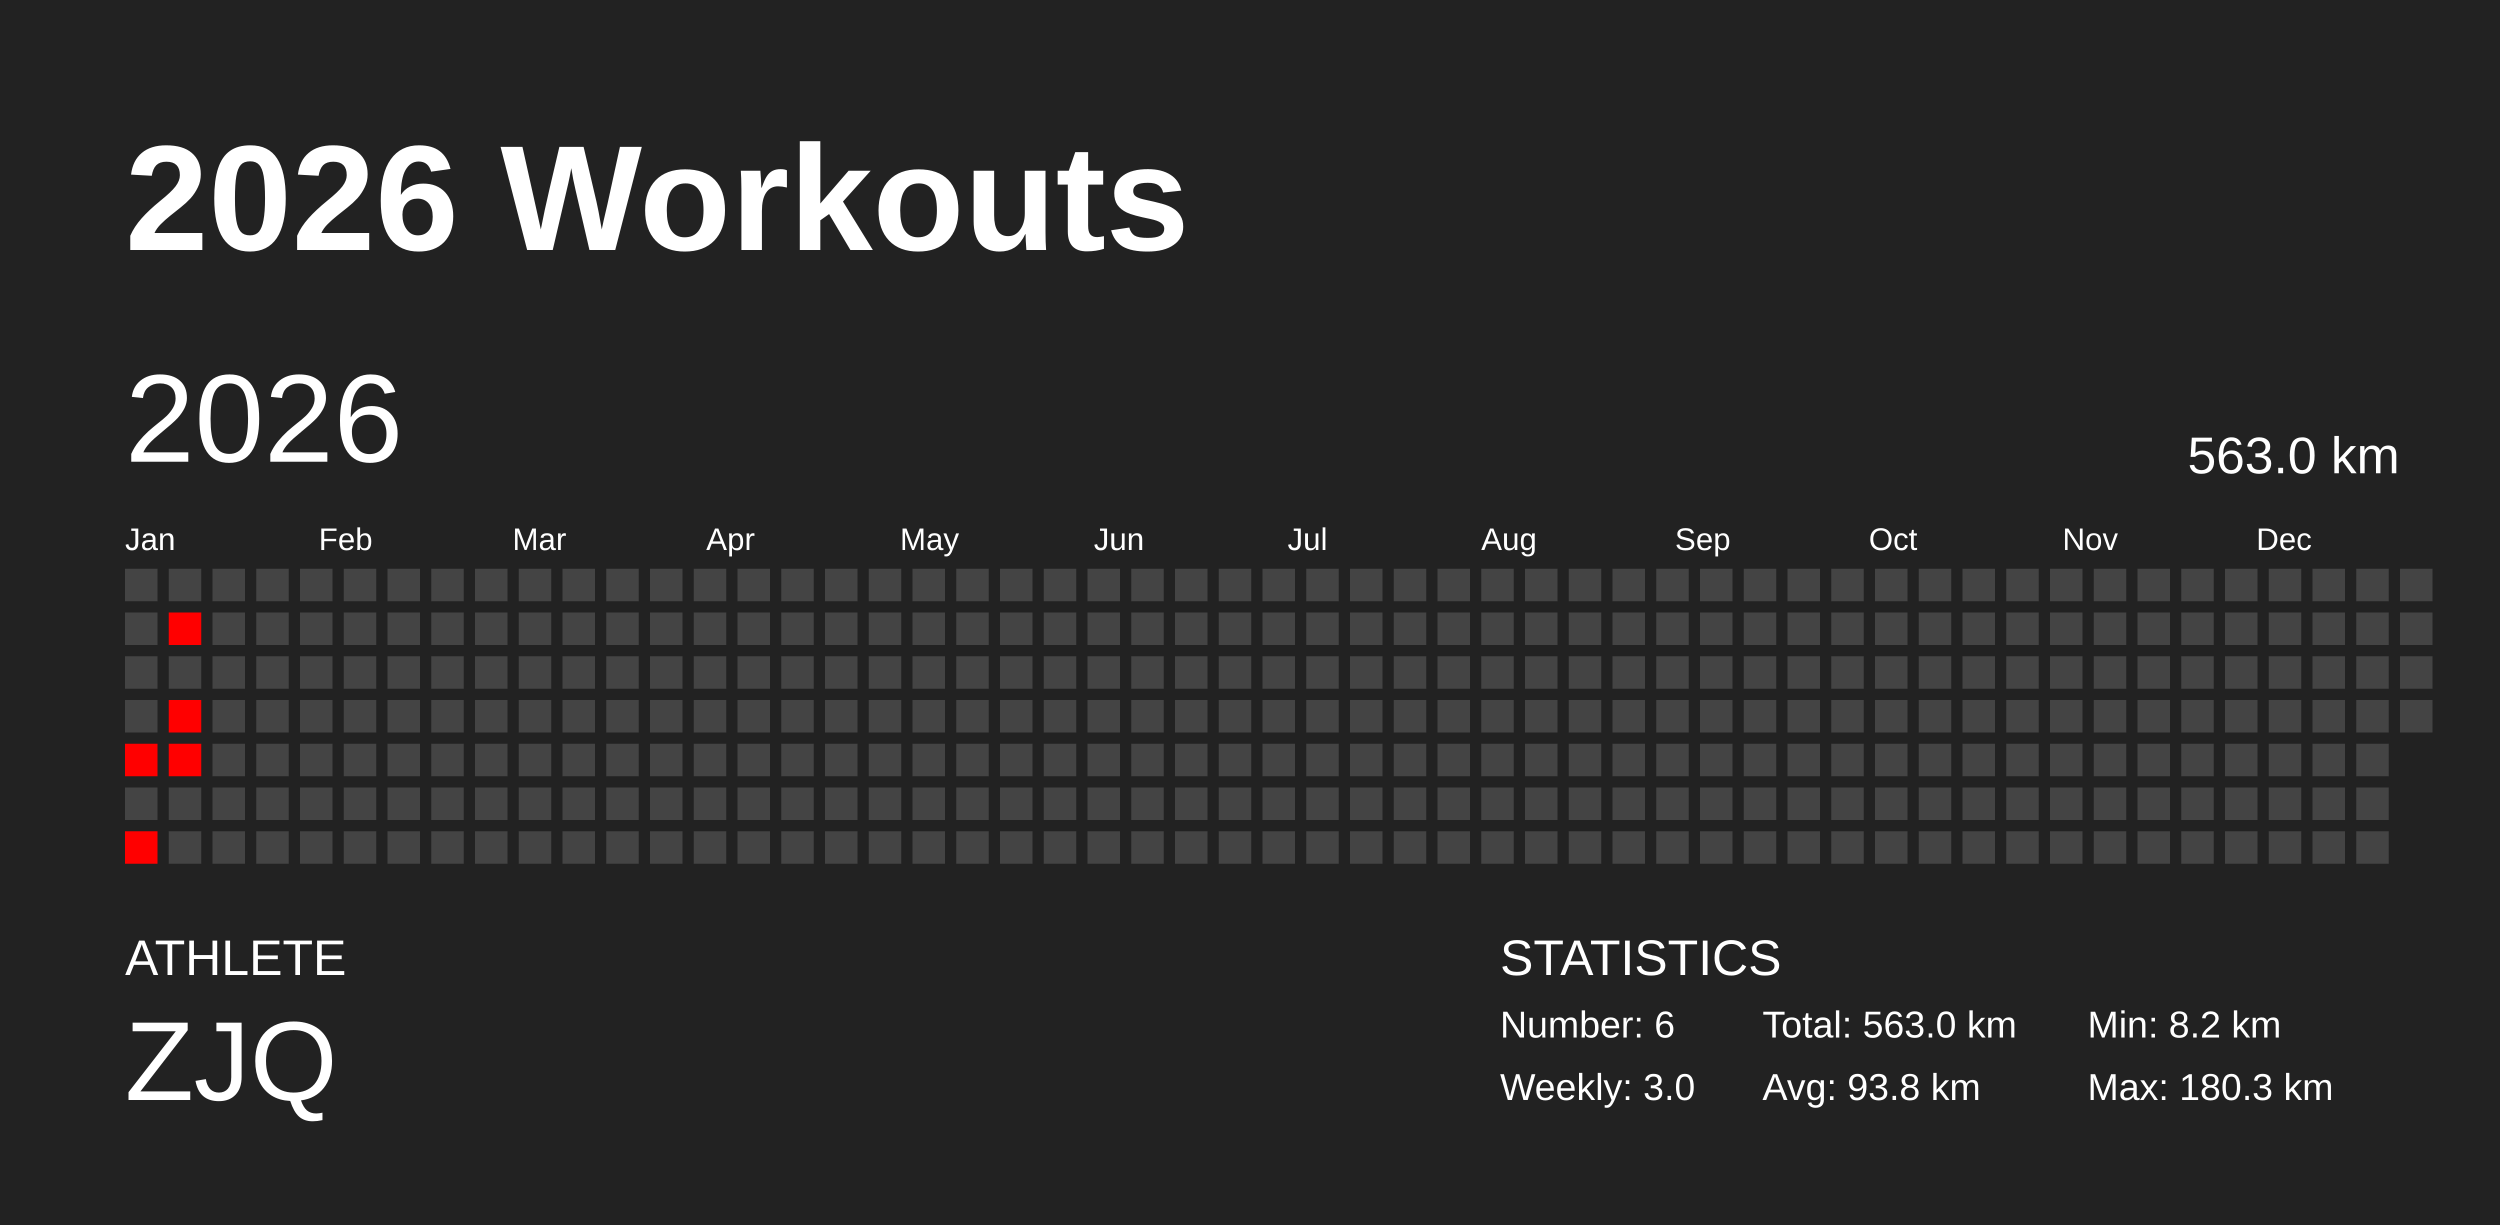
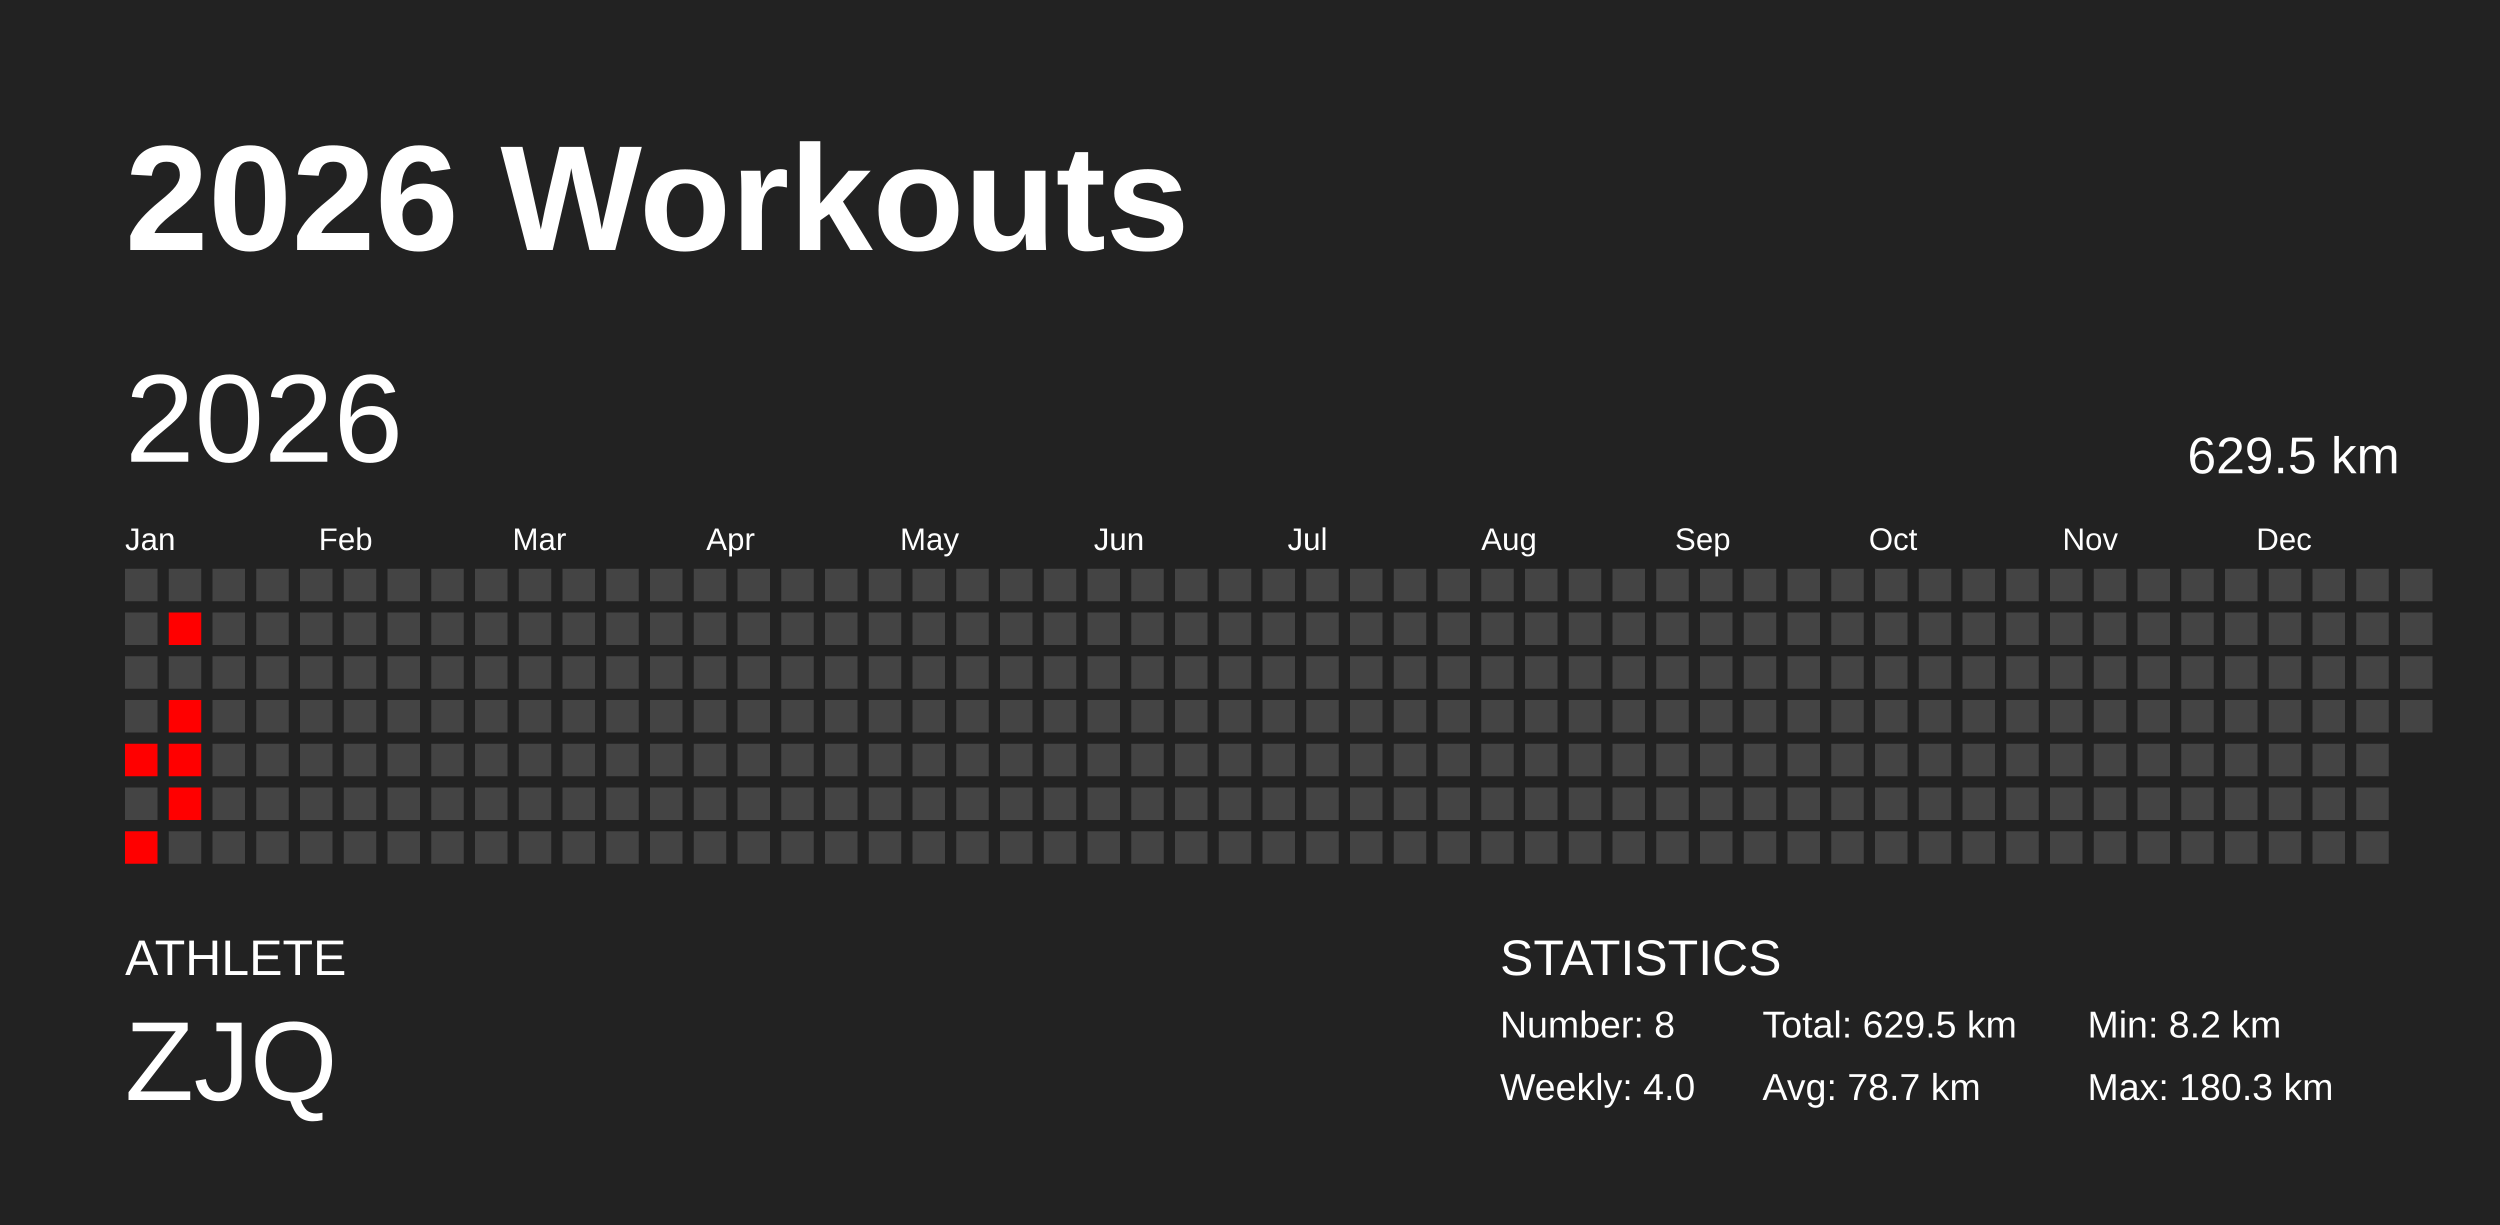
<svg xmlns="http://www.w3.org/2000/svg" baseProfile="full" height="98mm" version="1.1" viewBox="0,0,200,98" width="200mm">
  <defs />
  <rect fill="#222222" height="98" width="200" x="0" y="0" />
  <text fill="#FFFFFF" style="font-size:12px; font-family:Arial; font-weight:bold;" x="10" y="20">2026 Workouts</text>
  <text fill="#FFFFFF" style="font-size:4px; font-family:Arial" x="10" y="78">ATHLETE</text>
  <text fill="#FFFFFF" style="font-size:9px; font-family:Arial" x="10" y="88">ZJQ</text>
  <text fill="#FFFFFF" style="font-size:4px; font-family:Arial" x="120" y="78">STATISTICS</text>
-   <text fill="#FFFFFF" style="font-size:3px; font-family:Arial" x="120" y="83">Number: 6</text>
-   <text fill="#FFFFFF" style="font-size:3px; font-family:Arial" x="120" y="88">Weekly: 3.0</text>
-   <text fill="#FFFFFF" style="font-size:3px; font-family:Arial" x="141" y="83">Total: 563.0 km</text>
-   <text fill="#FFFFFF" style="font-size:3px; font-family:Arial" x="141" y="88">Avg: 93.8 km</text>
+   <text fill="#FFFFFF" style="font-size:3px; font-family:Arial" x="120" y="83">Number: 8</text>
+   <text fill="#FFFFFF" style="font-size:3px; font-family:Arial" x="120" y="88">Weekly: 4.0</text>
+   <text fill="#FFFFFF" style="font-size:3px; font-family:Arial" x="141" y="83">Total: 629.5 km</text>
+   <text fill="#FFFFFF" style="font-size:3px; font-family:Arial" x="141" y="88">Avg: 78.7 km</text>
  <text fill="#FFFFFF" style="font-size:3px; font-family:Arial" x="167" y="83">Min: 8.2 km</text>
  <text fill="#FFFFFF" style="font-size:3px; font-family:Arial" x="167" y="88">Max: 180.3 km</text>
  <text dominant-baseline="hanging" fill="#FFFFFF" style="font-size:10.0px; font-family:Arial;" x="10" y="30">2026</text>
-   <text dominant-baseline="hanging" fill="#FFFFFF" style="font-size:4.125px; font-family:Arial;" x="175" y="35">563.0 km</text>
+   <text dominant-baseline="hanging" fill="#FFFFFF" style="font-size:4.125px; font-family:Arial;" x="175" y="35">629.5 km</text>
  <text fill="#FFFFFF" style="font-size:2.5px; font-family:Arial" x="10.0" y="44">Jan</text>
  <text fill="#FFFFFF" style="font-size:2.5px; font-family:Arial" x="25.5" y="44">Feb</text>
  <text fill="#FFFFFF" style="font-size:2.5px; font-family:Arial" x="41.0" y="44">Mar</text>
  <text fill="#FFFFFF" style="font-size:2.5px; font-family:Arial" x="56.5" y="44">Apr</text>
  <text fill="#FFFFFF" style="font-size:2.5px; font-family:Arial" x="72.0" y="44">May</text>
  <text fill="#FFFFFF" style="font-size:2.5px; font-family:Arial" x="87.5" y="44">Jun</text>
  <text fill="#FFFFFF" style="font-size:2.5px; font-family:Arial" x="103.0" y="44">Jul</text>
  <text fill="#FFFFFF" style="font-size:2.5px; font-family:Arial" x="118.5" y="44">Aug</text>
  <text fill="#FFFFFF" style="font-size:2.5px; font-family:Arial" x="134.0" y="44">Sep</text>
  <text fill="#FFFFFF" style="font-size:2.5px; font-family:Arial" x="149.5" y="44">Oct</text>
  <text fill="#FFFFFF" style="font-size:2.5px; font-family:Arial" x="165.0" y="44">Nov</text>
  <text fill="#FFFFFF" style="font-size:2.5px; font-family:Arial" x="180.5" y="44">Dec</text>
  <rect fill="#444444" height="2.6" width="2.6" x="10.0" y="45.5" />
  <rect fill="#444444" height="2.6" width="2.6" x="10.0" y="49.0" />
  <rect fill="#444444" height="2.6" width="2.6" x="10.0" y="52.5" />
  <rect fill="#444444" height="2.6" width="2.6" x="10.0" y="56.0" />
  <rect fill="red" height="2.6" width="2.6" x="10.0" y="59.5" />
  <rect fill="#444444" height="2.6" width="2.6" x="10.0" y="63.0" />
  <rect fill="red" height="2.6" width="2.6" x="10.0" y="66.5" />
  <rect fill="#444444" height="2.6" width="2.6" x="13.5" y="45.5" />
  <rect fill="red" height="2.6" width="2.6" x="13.5" y="49.0" />
  <rect fill="#444444" height="2.6" width="2.6" x="13.5" y="52.5" />
  <rect fill="red" height="2.6" width="2.6" x="13.5" y="56.0" />
  <rect fill="red" height="2.6" width="2.6" x="13.5" y="59.5" />
-   <rect fill="#444444" height="2.6" width="2.6" x="13.5" y="63.0" />
+   <rect fill="red" height="2.6" width="2.6" x="13.5" y="63.0" />
  <rect fill="#444444" height="2.6" width="2.6" x="13.5" y="66.5" />
  <rect fill="#444444" height="2.6" width="2.6" x="17.0" y="45.5" />
  <rect fill="#444444" height="2.6" width="2.6" x="17.0" y="49.0" />
  <rect fill="#444444" height="2.6" width="2.6" x="17.0" y="52.5" />
  <rect fill="#444444" height="2.6" width="2.6" x="17.0" y="56.0" />
  <rect fill="#444444" height="2.6" width="2.6" x="17.0" y="59.5" />
  <rect fill="#444444" height="2.6" width="2.6" x="17.0" y="63.0" />
  <rect fill="#444444" height="2.6" width="2.6" x="17.0" y="66.5" />
  <rect fill="#444444" height="2.6" width="2.6" x="20.5" y="45.5" />
  <rect fill="#444444" height="2.6" width="2.6" x="20.5" y="49.0" />
  <rect fill="#444444" height="2.6" width="2.6" x="20.5" y="52.5" />
  <rect fill="#444444" height="2.6" width="2.6" x="20.5" y="56.0" />
  <rect fill="#444444" height="2.6" width="2.6" x="20.5" y="59.5" />
  <rect fill="#444444" height="2.6" width="2.6" x="20.5" y="63.0" />
  <rect fill="#444444" height="2.6" width="2.6" x="20.5" y="66.5" />
  <rect fill="#444444" height="2.6" width="2.6" x="24.0" y="45.5" />
  <rect fill="#444444" height="2.6" width="2.6" x="24.0" y="49.0" />
  <rect fill="#444444" height="2.6" width="2.6" x="24.0" y="52.5" />
  <rect fill="#444444" height="2.6" width="2.6" x="24.0" y="56.0" />
  <rect fill="#444444" height="2.6" width="2.6" x="24.0" y="59.5" />
  <rect fill="#444444" height="2.6" width="2.6" x="24.0" y="63.0" />
  <rect fill="#444444" height="2.6" width="2.6" x="24.0" y="66.5" />
  <rect fill="#444444" height="2.6" width="2.6" x="27.5" y="45.5" />
  <rect fill="#444444" height="2.6" width="2.6" x="27.5" y="49.0" />
  <rect fill="#444444" height="2.6" width="2.6" x="27.5" y="52.5" />
  <rect fill="#444444" height="2.6" width="2.6" x="27.5" y="56.0" />
  <rect fill="#444444" height="2.6" width="2.6" x="27.5" y="59.5" />
  <rect fill="#444444" height="2.6" width="2.6" x="27.5" y="63.0" />
  <rect fill="#444444" height="2.6" width="2.6" x="27.5" y="66.5" />
  <rect fill="#444444" height="2.6" width="2.6" x="31.0" y="45.5" />
  <rect fill="#444444" height="2.6" width="2.6" x="31.0" y="49.0" />
  <rect fill="#444444" height="2.6" width="2.6" x="31.0" y="52.5" />
  <rect fill="#444444" height="2.6" width="2.6" x="31.0" y="56.0" />
  <rect fill="#444444" height="2.6" width="2.6" x="31.0" y="59.5" />
  <rect fill="#444444" height="2.6" width="2.6" x="31.0" y="63.0" />
  <rect fill="#444444" height="2.6" width="2.6" x="31.0" y="66.5" />
  <rect fill="#444444" height="2.6" width="2.6" x="34.5" y="45.5" />
  <rect fill="#444444" height="2.6" width="2.6" x="34.5" y="49.0" />
  <rect fill="#444444" height="2.6" width="2.6" x="34.5" y="52.5" />
  <rect fill="#444444" height="2.6" width="2.6" x="34.5" y="56.0" />
  <rect fill="#444444" height="2.6" width="2.6" x="34.5" y="59.5" />
  <rect fill="#444444" height="2.6" width="2.6" x="34.5" y="63.0" />
  <rect fill="#444444" height="2.6" width="2.6" x="34.5" y="66.5" />
  <rect fill="#444444" height="2.6" width="2.6" x="38.0" y="45.5" />
  <rect fill="#444444" height="2.6" width="2.6" x="38.0" y="49.0" />
  <rect fill="#444444" height="2.6" width="2.6" x="38.0" y="52.5" />
  <rect fill="#444444" height="2.6" width="2.6" x="38.0" y="56.0" />
  <rect fill="#444444" height="2.6" width="2.6" x="38.0" y="59.5" />
  <rect fill="#444444" height="2.6" width="2.6" x="38.0" y="63.0" />
  <rect fill="#444444" height="2.6" width="2.6" x="38.0" y="66.5" />
  <rect fill="#444444" height="2.6" width="2.6" x="41.5" y="45.5" />
  <rect fill="#444444" height="2.6" width="2.6" x="41.5" y="49.0" />
  <rect fill="#444444" height="2.6" width="2.6" x="41.5" y="52.5" />
  <rect fill="#444444" height="2.6" width="2.6" x="41.5" y="56.0" />
  <rect fill="#444444" height="2.6" width="2.6" x="41.5" y="59.5" />
  <rect fill="#444444" height="2.6" width="2.6" x="41.5" y="63.0" />
  <rect fill="#444444" height="2.6" width="2.6" x="41.5" y="66.5" />
  <rect fill="#444444" height="2.6" width="2.6" x="45.0" y="45.5" />
  <rect fill="#444444" height="2.6" width="2.6" x="45.0" y="49.0" />
  <rect fill="#444444" height="2.6" width="2.6" x="45.0" y="52.5" />
  <rect fill="#444444" height="2.6" width="2.6" x="45.0" y="56.0" />
  <rect fill="#444444" height="2.6" width="2.6" x="45.0" y="59.5" />
  <rect fill="#444444" height="2.6" width="2.6" x="45.0" y="63.0" />
  <rect fill="#444444" height="2.6" width="2.6" x="45.0" y="66.5" />
  <rect fill="#444444" height="2.6" width="2.6" x="48.5" y="45.5" />
  <rect fill="#444444" height="2.6" width="2.6" x="48.5" y="49.0" />
  <rect fill="#444444" height="2.6" width="2.6" x="48.5" y="52.5" />
  <rect fill="#444444" height="2.6" width="2.6" x="48.5" y="56.0" />
  <rect fill="#444444" height="2.6" width="2.6" x="48.5" y="59.5" />
  <rect fill="#444444" height="2.6" width="2.6" x="48.5" y="63.0" />
  <rect fill="#444444" height="2.6" width="2.6" x="48.5" y="66.5" />
  <rect fill="#444444" height="2.6" width="2.6" x="52.0" y="45.5" />
  <rect fill="#444444" height="2.6" width="2.6" x="52.0" y="49.0" />
  <rect fill="#444444" height="2.6" width="2.6" x="52.0" y="52.5" />
  <rect fill="#444444" height="2.6" width="2.6" x="52.0" y="56.0" />
  <rect fill="#444444" height="2.6" width="2.6" x="52.0" y="59.5" />
  <rect fill="#444444" height="2.6" width="2.6" x="52.0" y="63.0" />
  <rect fill="#444444" height="2.6" width="2.6" x="52.0" y="66.5" />
  <rect fill="#444444" height="2.6" width="2.6" x="55.5" y="45.5" />
  <rect fill="#444444" height="2.6" width="2.6" x="55.5" y="49.0" />
  <rect fill="#444444" height="2.6" width="2.6" x="55.5" y="52.5" />
  <rect fill="#444444" height="2.6" width="2.6" x="55.5" y="56.0" />
  <rect fill="#444444" height="2.6" width="2.6" x="55.5" y="59.5" />
  <rect fill="#444444" height="2.6" width="2.6" x="55.5" y="63.0" />
  <rect fill="#444444" height="2.6" width="2.6" x="55.5" y="66.5" />
  <rect fill="#444444" height="2.6" width="2.6" x="59.0" y="45.5" />
  <rect fill="#444444" height="2.6" width="2.6" x="59.0" y="49.0" />
  <rect fill="#444444" height="2.6" width="2.6" x="59.0" y="52.5" />
  <rect fill="#444444" height="2.6" width="2.6" x="59.0" y="56.0" />
  <rect fill="#444444" height="2.6" width="2.6" x="59.0" y="59.5" />
  <rect fill="#444444" height="2.6" width="2.6" x="59.0" y="63.0" />
  <rect fill="#444444" height="2.6" width="2.6" x="59.0" y="66.5" />
  <rect fill="#444444" height="2.6" width="2.6" x="62.5" y="45.5" />
  <rect fill="#444444" height="2.6" width="2.6" x="62.5" y="49.0" />
  <rect fill="#444444" height="2.6" width="2.6" x="62.5" y="52.5" />
  <rect fill="#444444" height="2.6" width="2.6" x="62.5" y="56.0" />
  <rect fill="#444444" height="2.6" width="2.6" x="62.5" y="59.5" />
  <rect fill="#444444" height="2.6" width="2.6" x="62.5" y="63.0" />
  <rect fill="#444444" height="2.6" width="2.6" x="62.5" y="66.5" />
  <rect fill="#444444" height="2.6" width="2.6" x="66.0" y="45.5" />
  <rect fill="#444444" height="2.6" width="2.6" x="66.0" y="49.0" />
  <rect fill="#444444" height="2.6" width="2.6" x="66.0" y="52.5" />
  <rect fill="#444444" height="2.6" width="2.6" x="66.0" y="56.0" />
  <rect fill="#444444" height="2.6" width="2.6" x="66.0" y="59.5" />
  <rect fill="#444444" height="2.6" width="2.6" x="66.0" y="63.0" />
  <rect fill="#444444" height="2.6" width="2.6" x="66.0" y="66.5" />
  <rect fill="#444444" height="2.6" width="2.6" x="69.5" y="45.5" />
  <rect fill="#444444" height="2.6" width="2.6" x="69.5" y="49.0" />
  <rect fill="#444444" height="2.6" width="2.6" x="69.5" y="52.5" />
  <rect fill="#444444" height="2.6" width="2.6" x="69.5" y="56.0" />
  <rect fill="#444444" height="2.6" width="2.6" x="69.5" y="59.5" />
  <rect fill="#444444" height="2.6" width="2.6" x="69.5" y="63.0" />
  <rect fill="#444444" height="2.6" width="2.6" x="69.5" y="66.5" />
  <rect fill="#444444" height="2.6" width="2.6" x="73.0" y="45.5" />
  <rect fill="#444444" height="2.6" width="2.6" x="73.0" y="49.0" />
  <rect fill="#444444" height="2.6" width="2.6" x="73.0" y="52.5" />
  <rect fill="#444444" height="2.6" width="2.6" x="73.0" y="56.0" />
  <rect fill="#444444" height="2.6" width="2.6" x="73.0" y="59.5" />
  <rect fill="#444444" height="2.6" width="2.6" x="73.0" y="63.0" />
  <rect fill="#444444" height="2.6" width="2.6" x="73.0" y="66.5" />
  <rect fill="#444444" height="2.6" width="2.6" x="76.5" y="45.5" />
  <rect fill="#444444" height="2.6" width="2.6" x="76.5" y="49.0" />
  <rect fill="#444444" height="2.6" width="2.6" x="76.5" y="52.5" />
  <rect fill="#444444" height="2.6" width="2.6" x="76.5" y="56.0" />
  <rect fill="#444444" height="2.6" width="2.6" x="76.5" y="59.5" />
  <rect fill="#444444" height="2.6" width="2.6" x="76.5" y="63.0" />
  <rect fill="#444444" height="2.6" width="2.6" x="76.5" y="66.5" />
  <rect fill="#444444" height="2.6" width="2.6" x="80.0" y="45.5" />
  <rect fill="#444444" height="2.6" width="2.6" x="80.0" y="49.0" />
  <rect fill="#444444" height="2.6" width="2.6" x="80.0" y="52.5" />
  <rect fill="#444444" height="2.6" width="2.6" x="80.0" y="56.0" />
  <rect fill="#444444" height="2.6" width="2.6" x="80.0" y="59.5" />
  <rect fill="#444444" height="2.6" width="2.6" x="80.0" y="63.0" />
  <rect fill="#444444" height="2.6" width="2.6" x="80.0" y="66.5" />
  <rect fill="#444444" height="2.6" width="2.6" x="83.5" y="45.5" />
  <rect fill="#444444" height="2.6" width="2.6" x="83.5" y="49.0" />
  <rect fill="#444444" height="2.6" width="2.6" x="83.5" y="52.5" />
  <rect fill="#444444" height="2.6" width="2.6" x="83.5" y="56.0" />
  <rect fill="#444444" height="2.6" width="2.6" x="83.5" y="59.5" />
  <rect fill="#444444" height="2.6" width="2.6" x="83.5" y="63.0" />
  <rect fill="#444444" height="2.6" width="2.6" x="83.5" y="66.5" />
  <rect fill="#444444" height="2.6" width="2.6" x="87.0" y="45.5" />
  <rect fill="#444444" height="2.6" width="2.6" x="87.0" y="49.0" />
  <rect fill="#444444" height="2.6" width="2.6" x="87.0" y="52.5" />
  <rect fill="#444444" height="2.6" width="2.6" x="87.0" y="56.0" />
  <rect fill="#444444" height="2.6" width="2.6" x="87.0" y="59.5" />
  <rect fill="#444444" height="2.6" width="2.6" x="87.0" y="63.0" />
  <rect fill="#444444" height="2.6" width="2.6" x="87.0" y="66.5" />
  <rect fill="#444444" height="2.6" width="2.6" x="90.5" y="45.5" />
  <rect fill="#444444" height="2.6" width="2.6" x="90.5" y="49.0" />
  <rect fill="#444444" height="2.6" width="2.6" x="90.5" y="52.5" />
  <rect fill="#444444" height="2.6" width="2.6" x="90.5" y="56.0" />
  <rect fill="#444444" height="2.6" width="2.6" x="90.5" y="59.5" />
  <rect fill="#444444" height="2.6" width="2.6" x="90.5" y="63.0" />
  <rect fill="#444444" height="2.6" width="2.6" x="90.5" y="66.5" />
  <rect fill="#444444" height="2.6" width="2.6" x="94.0" y="45.5" />
  <rect fill="#444444" height="2.6" width="2.6" x="94.0" y="49.0" />
  <rect fill="#444444" height="2.6" width="2.6" x="94.0" y="52.5" />
  <rect fill="#444444" height="2.6" width="2.6" x="94.0" y="56.0" />
  <rect fill="#444444" height="2.6" width="2.6" x="94.0" y="59.5" />
  <rect fill="#444444" height="2.6" width="2.6" x="94.0" y="63.0" />
  <rect fill="#444444" height="2.6" width="2.6" x="94.0" y="66.5" />
  <rect fill="#444444" height="2.6" width="2.6" x="97.5" y="45.5" />
  <rect fill="#444444" height="2.6" width="2.6" x="97.5" y="49.0" />
  <rect fill="#444444" height="2.6" width="2.6" x="97.5" y="52.5" />
  <rect fill="#444444" height="2.6" width="2.6" x="97.5" y="56.0" />
  <rect fill="#444444" height="2.6" width="2.6" x="97.5" y="59.5" />
  <rect fill="#444444" height="2.6" width="2.6" x="97.5" y="63.0" />
  <rect fill="#444444" height="2.6" width="2.6" x="97.5" y="66.5" />
  <rect fill="#444444" height="2.6" width="2.6" x="101.0" y="45.5" />
  <rect fill="#444444" height="2.6" width="2.6" x="101.0" y="49.0" />
  <rect fill="#444444" height="2.6" width="2.6" x="101.0" y="52.5" />
  <rect fill="#444444" height="2.6" width="2.6" x="101.0" y="56.0" />
  <rect fill="#444444" height="2.6" width="2.6" x="101.0" y="59.5" />
  <rect fill="#444444" height="2.6" width="2.6" x="101.0" y="63.0" />
  <rect fill="#444444" height="2.6" width="2.6" x="101.0" y="66.5" />
  <rect fill="#444444" height="2.6" width="2.6" x="104.5" y="45.5" />
  <rect fill="#444444" height="2.6" width="2.6" x="104.5" y="49.0" />
  <rect fill="#444444" height="2.6" width="2.6" x="104.5" y="52.5" />
  <rect fill="#444444" height="2.6" width="2.6" x="104.5" y="56.0" />
  <rect fill="#444444" height="2.6" width="2.6" x="104.5" y="59.5" />
  <rect fill="#444444" height="2.6" width="2.6" x="104.5" y="63.0" />
  <rect fill="#444444" height="2.6" width="2.6" x="104.5" y="66.5" />
  <rect fill="#444444" height="2.6" width="2.6" x="108.0" y="45.5" />
  <rect fill="#444444" height="2.6" width="2.6" x="108.0" y="49.0" />
  <rect fill="#444444" height="2.6" width="2.6" x="108.0" y="52.5" />
  <rect fill="#444444" height="2.6" width="2.6" x="108.0" y="56.0" />
  <rect fill="#444444" height="2.6" width="2.6" x="108.0" y="59.5" />
  <rect fill="#444444" height="2.6" width="2.6" x="108.0" y="63.0" />
  <rect fill="#444444" height="2.6" width="2.6" x="108.0" y="66.5" />
  <rect fill="#444444" height="2.6" width="2.6" x="111.5" y="45.5" />
  <rect fill="#444444" height="2.6" width="2.6" x="111.5" y="49.0" />
  <rect fill="#444444" height="2.6" width="2.6" x="111.5" y="52.5" />
  <rect fill="#444444" height="2.6" width="2.6" x="111.5" y="56.0" />
  <rect fill="#444444" height="2.6" width="2.6" x="111.5" y="59.5" />
  <rect fill="#444444" height="2.6" width="2.6" x="111.5" y="63.0" />
  <rect fill="#444444" height="2.6" width="2.6" x="111.5" y="66.5" />
  <rect fill="#444444" height="2.6" width="2.6" x="115.0" y="45.5" />
  <rect fill="#444444" height="2.6" width="2.6" x="115.0" y="49.0" />
  <rect fill="#444444" height="2.6" width="2.6" x="115.0" y="52.5" />
  <rect fill="#444444" height="2.6" width="2.6" x="115.0" y="56.0" />
  <rect fill="#444444" height="2.6" width="2.6" x="115.0" y="59.5" />
  <rect fill="#444444" height="2.6" width="2.6" x="115.0" y="63.0" />
  <rect fill="#444444" height="2.6" width="2.6" x="115.0" y="66.5" />
  <rect fill="#444444" height="2.6" width="2.6" x="118.5" y="45.5" />
  <rect fill="#444444" height="2.6" width="2.6" x="118.5" y="49.0" />
  <rect fill="#444444" height="2.6" width="2.6" x="118.5" y="52.5" />
  <rect fill="#444444" height="2.6" width="2.6" x="118.5" y="56.0" />
  <rect fill="#444444" height="2.6" width="2.6" x="118.5" y="59.5" />
  <rect fill="#444444" height="2.6" width="2.6" x="118.5" y="63.0" />
  <rect fill="#444444" height="2.6" width="2.6" x="118.5" y="66.5" />
  <rect fill="#444444" height="2.6" width="2.6" x="122.0" y="45.5" />
  <rect fill="#444444" height="2.6" width="2.6" x="122.0" y="49.0" />
  <rect fill="#444444" height="2.6" width="2.6" x="122.0" y="52.5" />
  <rect fill="#444444" height="2.6" width="2.6" x="122.0" y="56.0" />
  <rect fill="#444444" height="2.6" width="2.6" x="122.0" y="59.5" />
  <rect fill="#444444" height="2.6" width="2.6" x="122.0" y="63.0" />
  <rect fill="#444444" height="2.6" width="2.6" x="122.0" y="66.5" />
  <rect fill="#444444" height="2.6" width="2.6" x="125.5" y="45.5" />
  <rect fill="#444444" height="2.6" width="2.6" x="125.5" y="49.0" />
  <rect fill="#444444" height="2.6" width="2.6" x="125.5" y="52.5" />
  <rect fill="#444444" height="2.6" width="2.6" x="125.5" y="56.0" />
  <rect fill="#444444" height="2.6" width="2.6" x="125.5" y="59.5" />
  <rect fill="#444444" height="2.6" width="2.6" x="125.5" y="63.0" />
  <rect fill="#444444" height="2.6" width="2.6" x="125.5" y="66.5" />
  <rect fill="#444444" height="2.6" width="2.6" x="129.0" y="45.5" />
  <rect fill="#444444" height="2.6" width="2.6" x="129.0" y="49.0" />
  <rect fill="#444444" height="2.6" width="2.6" x="129.0" y="52.5" />
  <rect fill="#444444" height="2.6" width="2.6" x="129.0" y="56.0" />
  <rect fill="#444444" height="2.6" width="2.6" x="129.0" y="59.5" />
  <rect fill="#444444" height="2.6" width="2.6" x="129.0" y="63.0" />
  <rect fill="#444444" height="2.6" width="2.6" x="129.0" y="66.5" />
  <rect fill="#444444" height="2.6" width="2.6" x="132.5" y="45.5" />
  <rect fill="#444444" height="2.6" width="2.6" x="132.5" y="49.0" />
  <rect fill="#444444" height="2.6" width="2.6" x="132.5" y="52.5" />
  <rect fill="#444444" height="2.6" width="2.6" x="132.5" y="56.0" />
  <rect fill="#444444" height="2.6" width="2.6" x="132.5" y="59.5" />
  <rect fill="#444444" height="2.6" width="2.6" x="132.5" y="63.0" />
  <rect fill="#444444" height="2.6" width="2.6" x="132.5" y="66.5" />
  <rect fill="#444444" height="2.6" width="2.6" x="136.0" y="45.5" />
  <rect fill="#444444" height="2.6" width="2.6" x="136.0" y="49.0" />
  <rect fill="#444444" height="2.6" width="2.6" x="136.0" y="52.5" />
  <rect fill="#444444" height="2.6" width="2.6" x="136.0" y="56.0" />
  <rect fill="#444444" height="2.6" width="2.6" x="136.0" y="59.5" />
  <rect fill="#444444" height="2.6" width="2.6" x="136.0" y="63.0" />
  <rect fill="#444444" height="2.6" width="2.6" x="136.0" y="66.5" />
  <rect fill="#444444" height="2.6" width="2.6" x="139.5" y="45.5" />
  <rect fill="#444444" height="2.6" width="2.6" x="139.5" y="49.0" />
  <rect fill="#444444" height="2.6" width="2.6" x="139.5" y="52.5" />
  <rect fill="#444444" height="2.6" width="2.6" x="139.5" y="56.0" />
  <rect fill="#444444" height="2.6" width="2.6" x="139.5" y="59.5" />
  <rect fill="#444444" height="2.6" width="2.6" x="139.5" y="63.0" />
  <rect fill="#444444" height="2.6" width="2.6" x="139.5" y="66.5" />
  <rect fill="#444444" height="2.6" width="2.6" x="143.0" y="45.5" />
  <rect fill="#444444" height="2.6" width="2.6" x="143.0" y="49.0" />
  <rect fill="#444444" height="2.6" width="2.6" x="143.0" y="52.5" />
  <rect fill="#444444" height="2.6" width="2.6" x="143.0" y="56.0" />
  <rect fill="#444444" height="2.6" width="2.6" x="143.0" y="59.5" />
  <rect fill="#444444" height="2.6" width="2.6" x="143.0" y="63.0" />
  <rect fill="#444444" height="2.6" width="2.6" x="143.0" y="66.5" />
  <rect fill="#444444" height="2.6" width="2.6" x="146.5" y="45.5" />
  <rect fill="#444444" height="2.6" width="2.6" x="146.5" y="49.0" />
  <rect fill="#444444" height="2.6" width="2.6" x="146.5" y="52.5" />
  <rect fill="#444444" height="2.6" width="2.6" x="146.5" y="56.0" />
  <rect fill="#444444" height="2.6" width="2.6" x="146.5" y="59.5" />
  <rect fill="#444444" height="2.6" width="2.6" x="146.5" y="63.0" />
  <rect fill="#444444" height="2.6" width="2.6" x="146.5" y="66.5" />
  <rect fill="#444444" height="2.6" width="2.6" x="150.0" y="45.5" />
  <rect fill="#444444" height="2.6" width="2.6" x="150.0" y="49.0" />
  <rect fill="#444444" height="2.6" width="2.6" x="150.0" y="52.5" />
  <rect fill="#444444" height="2.6" width="2.6" x="150.0" y="56.0" />
  <rect fill="#444444" height="2.6" width="2.6" x="150.0" y="59.5" />
  <rect fill="#444444" height="2.6" width="2.6" x="150.0" y="63.0" />
  <rect fill="#444444" height="2.6" width="2.6" x="150.0" y="66.5" />
  <rect fill="#444444" height="2.6" width="2.6" x="153.5" y="45.5" />
  <rect fill="#444444" height="2.6" width="2.6" x="153.5" y="49.0" />
  <rect fill="#444444" height="2.6" width="2.6" x="153.5" y="52.5" />
  <rect fill="#444444" height="2.6" width="2.6" x="153.5" y="56.0" />
  <rect fill="#444444" height="2.6" width="2.6" x="153.5" y="59.5" />
  <rect fill="#444444" height="2.6" width="2.6" x="153.5" y="63.0" />
  <rect fill="#444444" height="2.6" width="2.6" x="153.5" y="66.5" />
  <rect fill="#444444" height="2.6" width="2.6" x="157.0" y="45.5" />
  <rect fill="#444444" height="2.6" width="2.6" x="157.0" y="49.0" />
  <rect fill="#444444" height="2.6" width="2.6" x="157.0" y="52.5" />
  <rect fill="#444444" height="2.6" width="2.6" x="157.0" y="56.0" />
  <rect fill="#444444" height="2.6" width="2.6" x="157.0" y="59.5" />
  <rect fill="#444444" height="2.6" width="2.6" x="157.0" y="63.0" />
  <rect fill="#444444" height="2.6" width="2.6" x="157.0" y="66.5" />
  <rect fill="#444444" height="2.6" width="2.6" x="160.5" y="45.5" />
  <rect fill="#444444" height="2.6" width="2.6" x="160.5" y="49.0" />
  <rect fill="#444444" height="2.6" width="2.6" x="160.5" y="52.5" />
  <rect fill="#444444" height="2.6" width="2.6" x="160.5" y="56.0" />
  <rect fill="#444444" height="2.6" width="2.6" x="160.5" y="59.5" />
  <rect fill="#444444" height="2.6" width="2.6" x="160.5" y="63.0" />
  <rect fill="#444444" height="2.6" width="2.6" x="160.5" y="66.5" />
  <rect fill="#444444" height="2.6" width="2.6" x="164.0" y="45.5" />
  <rect fill="#444444" height="2.6" width="2.6" x="164.0" y="49.0" />
  <rect fill="#444444" height="2.6" width="2.6" x="164.0" y="52.5" />
  <rect fill="#444444" height="2.6" width="2.6" x="164.0" y="56.0" />
  <rect fill="#444444" height="2.6" width="2.6" x="164.0" y="59.5" />
  <rect fill="#444444" height="2.6" width="2.6" x="164.0" y="63.0" />
  <rect fill="#444444" height="2.6" width="2.6" x="164.0" y="66.5" />
  <rect fill="#444444" height="2.6" width="2.6" x="167.5" y="45.5" />
  <rect fill="#444444" height="2.6" width="2.6" x="167.5" y="49.0" />
  <rect fill="#444444" height="2.6" width="2.6" x="167.5" y="52.5" />
  <rect fill="#444444" height="2.6" width="2.6" x="167.5" y="56.0" />
  <rect fill="#444444" height="2.6" width="2.6" x="167.5" y="59.5" />
  <rect fill="#444444" height="2.6" width="2.6" x="167.5" y="63.0" />
  <rect fill="#444444" height="2.6" width="2.6" x="167.5" y="66.5" />
  <rect fill="#444444" height="2.6" width="2.6" x="171.0" y="45.5" />
  <rect fill="#444444" height="2.6" width="2.6" x="171.0" y="49.0" />
  <rect fill="#444444" height="2.6" width="2.6" x="171.0" y="52.5" />
  <rect fill="#444444" height="2.6" width="2.6" x="171.0" y="56.0" />
  <rect fill="#444444" height="2.6" width="2.6" x="171.0" y="59.5" />
  <rect fill="#444444" height="2.6" width="2.6" x="171.0" y="63.0" />
  <rect fill="#444444" height="2.6" width="2.6" x="171.0" y="66.5" />
  <rect fill="#444444" height="2.6" width="2.6" x="174.5" y="45.5" />
  <rect fill="#444444" height="2.6" width="2.6" x="174.5" y="49.0" />
  <rect fill="#444444" height="2.6" width="2.6" x="174.5" y="52.5" />
  <rect fill="#444444" height="2.6" width="2.6" x="174.5" y="56.0" />
  <rect fill="#444444" height="2.6" width="2.6" x="174.5" y="59.5" />
  <rect fill="#444444" height="2.6" width="2.6" x="174.5" y="63.0" />
  <rect fill="#444444" height="2.6" width="2.6" x="174.5" y="66.5" />
  <rect fill="#444444" height="2.6" width="2.6" x="178.0" y="45.5" />
  <rect fill="#444444" height="2.6" width="2.6" x="178.0" y="49.0" />
  <rect fill="#444444" height="2.6" width="2.6" x="178.0" y="52.5" />
  <rect fill="#444444" height="2.6" width="2.6" x="178.0" y="56.0" />
  <rect fill="#444444" height="2.6" width="2.6" x="178.0" y="59.5" />
  <rect fill="#444444" height="2.6" width="2.6" x="178.0" y="63.0" />
  <rect fill="#444444" height="2.6" width="2.6" x="178.0" y="66.5" />
  <rect fill="#444444" height="2.6" width="2.6" x="181.5" y="45.5" />
  <rect fill="#444444" height="2.6" width="2.6" x="181.5" y="49.0" />
  <rect fill="#444444" height="2.6" width="2.6" x="181.5" y="52.5" />
  <rect fill="#444444" height="2.6" width="2.6" x="181.5" y="56.0" />
  <rect fill="#444444" height="2.6" width="2.6" x="181.5" y="59.5" />
  <rect fill="#444444" height="2.6" width="2.6" x="181.5" y="63.0" />
  <rect fill="#444444" height="2.6" width="2.6" x="181.5" y="66.5" />
  <rect fill="#444444" height="2.6" width="2.6" x="185.0" y="45.5" />
  <rect fill="#444444" height="2.6" width="2.6" x="185.0" y="49.0" />
  <rect fill="#444444" height="2.6" width="2.6" x="185.0" y="52.5" />
  <rect fill="#444444" height="2.6" width="2.6" x="185.0" y="56.0" />
  <rect fill="#444444" height="2.6" width="2.6" x="185.0" y="59.5" />
  <rect fill="#444444" height="2.6" width="2.6" x="185.0" y="63.0" />
  <rect fill="#444444" height="2.6" width="2.6" x="185.0" y="66.5" />
  <rect fill="#444444" height="2.6" width="2.6" x="188.5" y="45.5" />
  <rect fill="#444444" height="2.6" width="2.6" x="188.5" y="49.0" />
  <rect fill="#444444" height="2.6" width="2.6" x="188.5" y="52.5" />
  <rect fill="#444444" height="2.6" width="2.6" x="188.5" y="56.0" />
  <rect fill="#444444" height="2.6" width="2.6" x="188.5" y="59.5" />
  <rect fill="#444444" height="2.6" width="2.6" x="188.5" y="63.0" />
  <rect fill="#444444" height="2.6" width="2.6" x="188.5" y="66.5" />
  <rect fill="#444444" height="2.6" width="2.6" x="192.0" y="45.5" />
  <rect fill="#444444" height="2.6" width="2.6" x="192.0" y="49.0" />
  <rect fill="#444444" height="2.6" width="2.6" x="192.0" y="52.5" />
  <rect fill="#444444" height="2.6" width="2.6" x="192.0" y="56.0" />
</svg>
